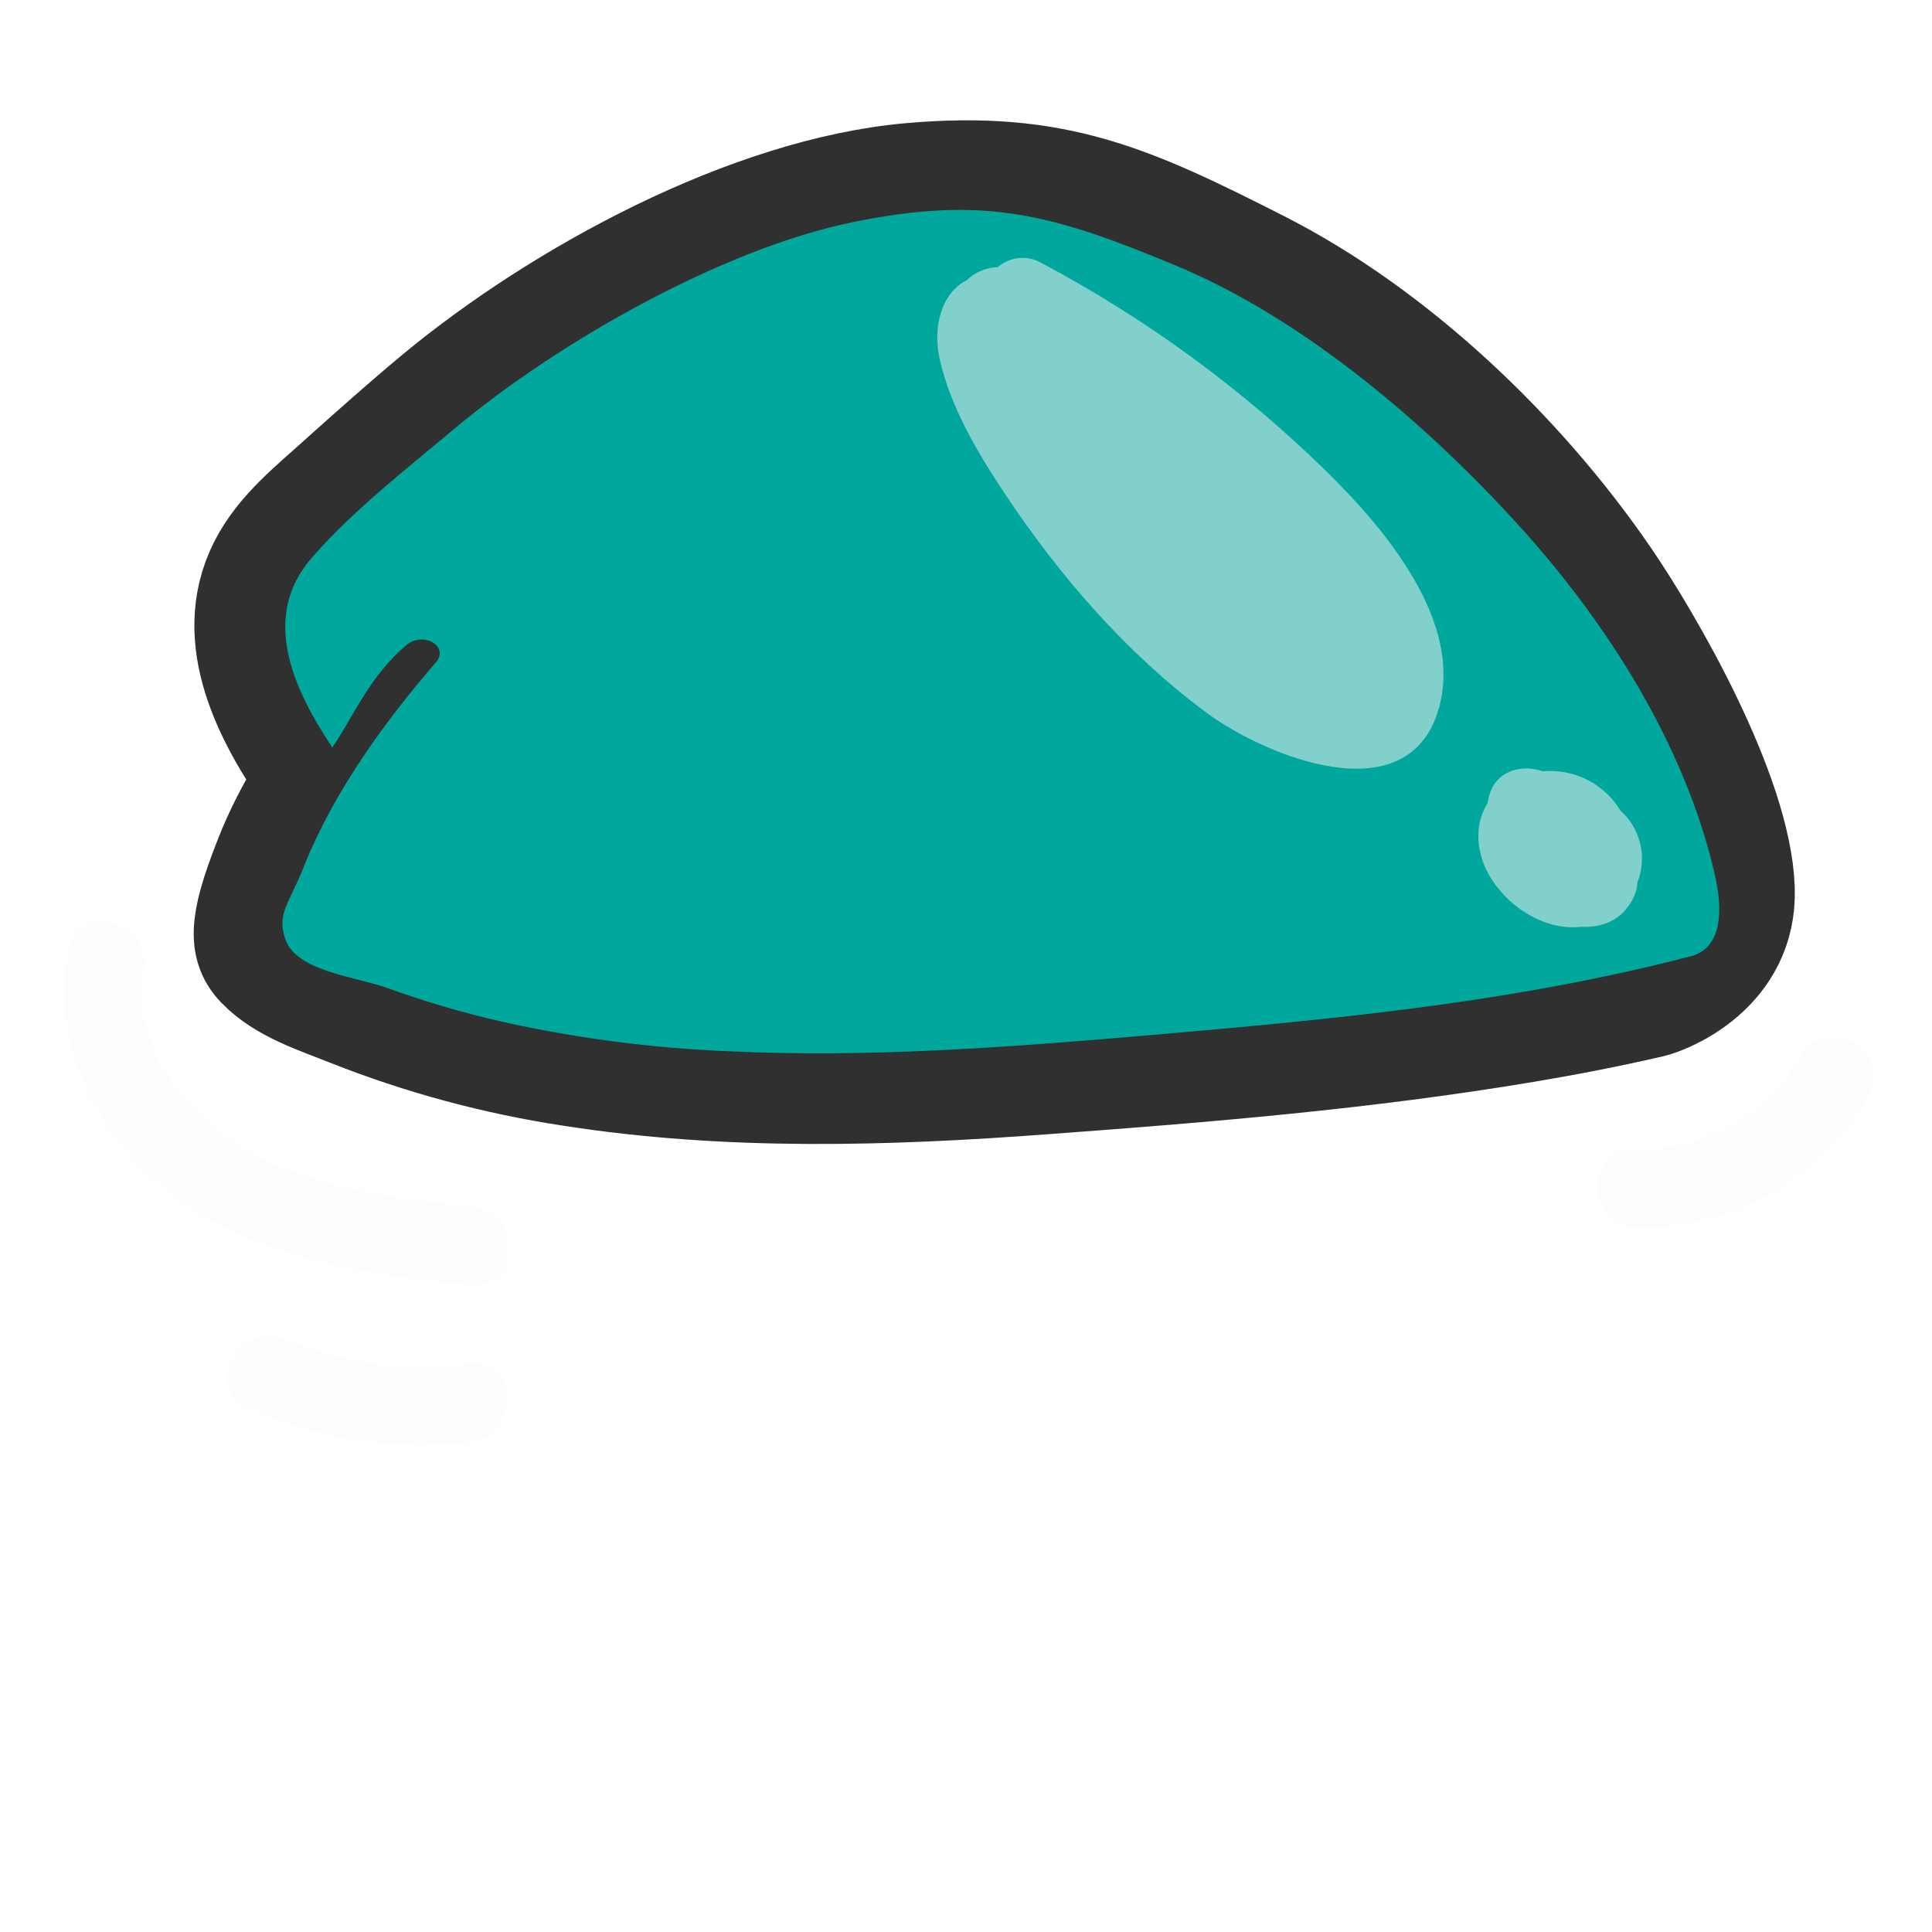
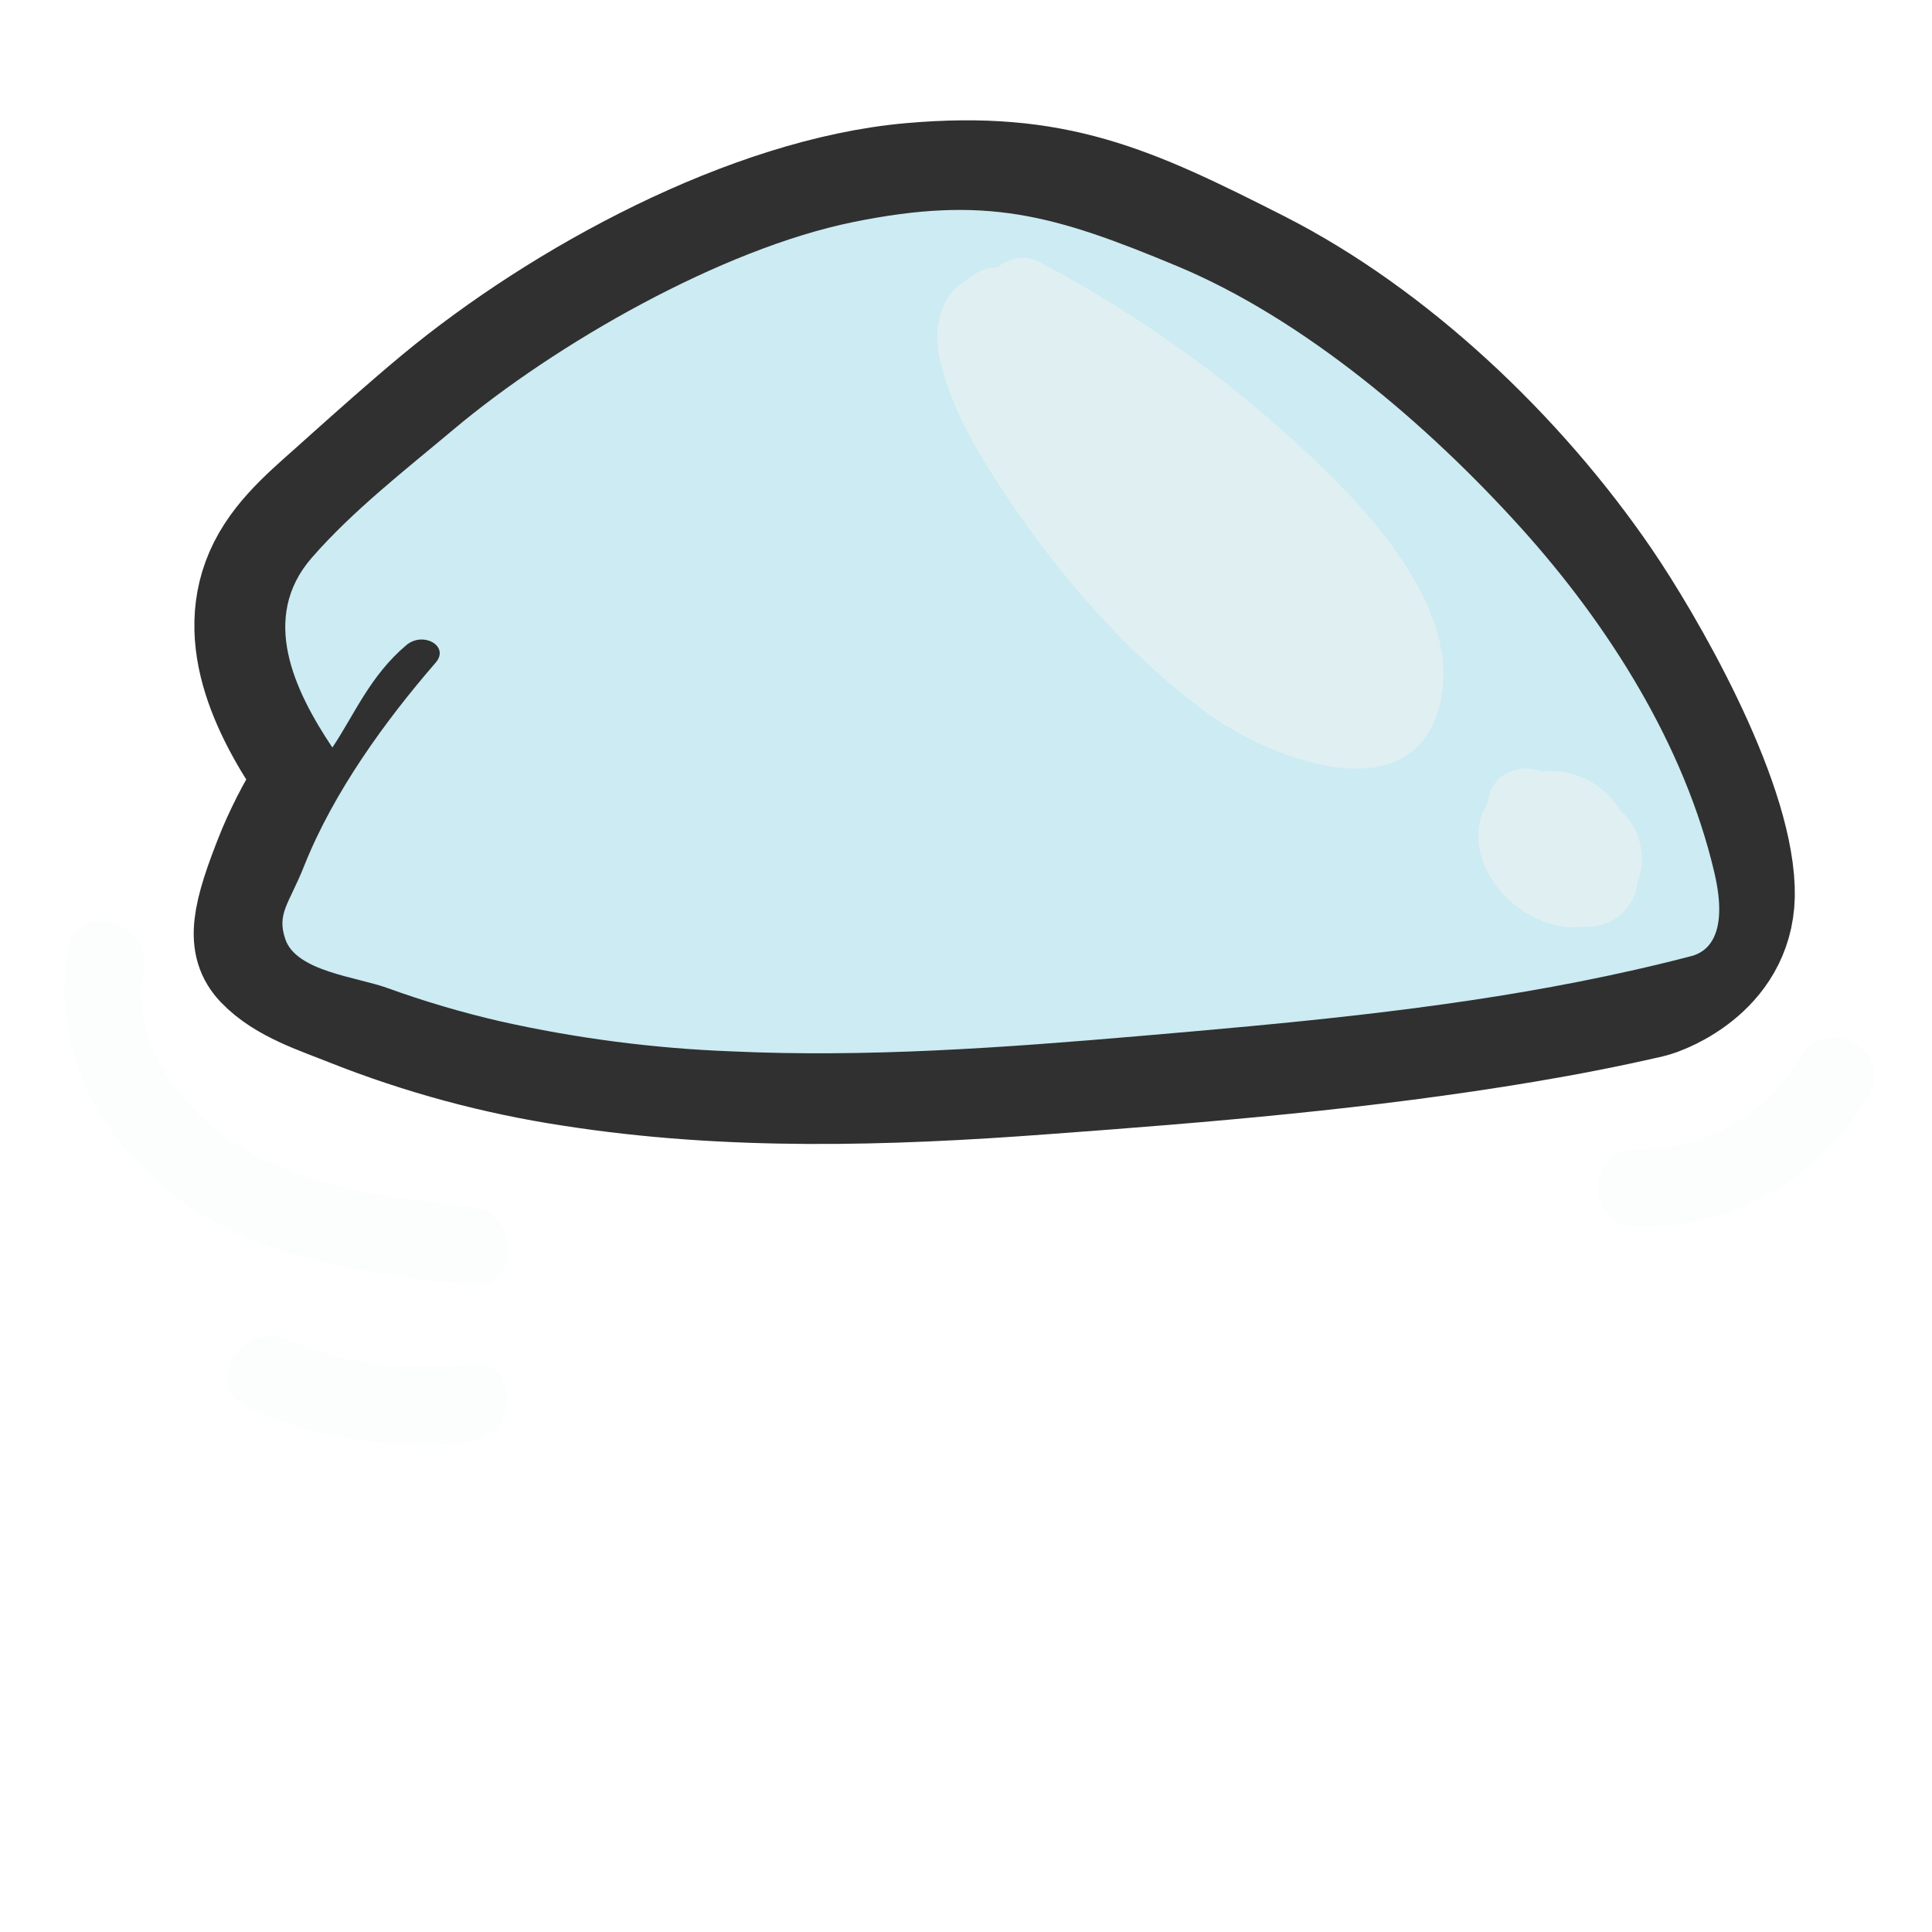
<svg xmlns="http://www.w3.org/2000/svg" width="293.73" height="293.73" viewBox="0 0 293.73 293.73">
  <path d="M244.06,88.2C230.93,69,211.7,50.76,191.37,40.44,171.8,30.5,160.42,25.25,138.44,27.2,114,29.36,85.29,45,66.62,60.46,61.73,64.53,57,68.75,52.25,73c-4.38,4-9.4,7.84-12.13,13.27-5.48,10.92,1,22.85,7.18,31.77a2.88,2.88,0,0,0,.21.25,68.75,68.75,0,0,0-5.9,11c-4.24,10.44-4.68,14.27-1.89,17.2,3.45,3.62,9.06,5.35,13.54,7.15A153.84,153.84,0,0,0,87,162.75c23.72,3.7,47.81,3,71.66,1.21,24.44-1.79,49-3.82,73.18-7.88,6.39-1.07,12.76-2.31,19.08-3.77,2.2-.51,13.9-5,13.44-17.21C263.86,120.69,250.49,97.61,244.06,88.2Z" fill="#303030" stroke="#303030" stroke-miterlimit="10" stroke-width="17.01" />
-   <path d="M257.17,145.35c-5.65,1.48-11.35,2.76-17.07,3.89-22.05,4.35-44.47,6.35-66.82,8.27-20.65,1.77-41.41,3.29-62.14,2.33a194.31,194.31,0,0,1-35.06-4.56,149,149,0,0,1-17.22-5.08c-4.63-1.68-13.81-2.5-15.48-7.41-1.33-3.92.53-5.29,2.85-11.11,4.49-11.3,12.38-22.13,20-30.93,2.19-2.51-1.89-4.82-4.45-2.67-5.54,4.68-7.89,10.56-11.25,15.57C44.76,105,39.45,93.93,47.39,84.81c6.27-7.2,14.27-13.39,21.54-19.5,15.58-13.09,40.73-27.46,60.79-31.55s30.4-1.16,49.2,6.68c19.32,8.05,38.18,24.13,52.39,39.89,13.26,14.71,24.82,33,29.34,52.37C262.9,142.33,259.45,144.76,257.17,145.35Z" fill="#00a79d" />
+   <path d="M257.17,145.35c-5.65,1.48-11.35,2.76-17.07,3.89-22.05,4.35-44.47,6.35-66.82,8.27-20.65,1.77-41.41,3.29-62.14,2.33a194.31,194.31,0,0,1-35.06-4.56,149,149,0,0,1-17.22-5.08c-4.63-1.68-13.81-2.5-15.48-7.41-1.33-3.92.53-5.29,2.85-11.11,4.49-11.3,12.38-22.13,20-30.93,2.19-2.51-1.89-4.82-4.45-2.67-5.54,4.68-7.89,10.56-11.25,15.57C44.76,105,39.45,93.93,47.39,84.81c6.27-7.2,14.27-13.39,21.54-19.5,15.58-13.09,40.73-27.46,60.79-31.55s30.4-1.16,49.2,6.68c19.32,8.05,38.18,24.13,52.39,39.89,13.26,14.71,24.82,33,29.34,52.37C262.9,142.33,259.45,144.76,257.17,145.35Z" fill="#ccebf3" />
  <path d="M201.84,71.84A188.09,188.09,0,0,0,158.37,40a5.71,5.71,0,0,0-6.67.62,7,7,0,0,0-4.74,2c-3.82,1.9-5.2,7.1-4.09,12,1.67,7.36,5.77,14.22,9.9,20.44,8.28,12.48,18.51,24.28,30.58,33.24,8.81,6.55,30.62,15.66,35.35-.42C222.63,94.56,210.47,80.35,201.84,71.84Z" fill="#f1f2f2" opacity="0.54" />
  <path d="M246.77,123.62c-.12-.12-.26-.23-.39-.35a12.43,12.43,0,0,0-9.54-6,12.3,12.3,0,0,0-2.28,0c-3.3-1.15-7.18-.07-8.17,3.78q-.14.54-.24,1.08c-2.24,3.56-1.61,8.11.66,11.6,3,4.63,8.48,7.78,13.57,7.17,3.15.17,6.15-.94,7.83-4.17a6.43,6.43,0,0,0,.75-2.62A9.8,9.8,0,0,0,246.77,123.62Z" fill="#f1f2f2" opacity="0.54" />
  <path d="M71.63,183.42c-12.09-1.19-24.81-2.79-35.37-9.27-8.84-5.42-16.35-15.86-14.42-26.66,1.34-7.49-10.14-10.71-11.48-3.17C7.72,159.12,14.82,173,26.57,181.89c12.88,9.72,29.46,11.9,45.06,13.44C79.25,196.08,79.2,184.17,71.63,183.42Z" fill="#fafdfd" opacity="0.68" />
  <path d="M273.8,160.55a28.1,28.1,0,0,1-25.06,14.15c-7.66-.12-7.67,11.78,0,11.91a40.13,40.13,0,0,0,35.34-20.05C287.92,159.92,277.64,153.91,273.8,160.55Z" fill="#fafdfd" opacity="0.68" />
  <path d="M71.44,207.34a52.91,52.91,0,0,1-27.84-3.67c-7-3-13,7.23-6,10.28a64.25,64.25,0,0,0,33.85,5.3C78.95,218.32,79,206.41,71.44,207.34Z" fill="#fafdfd" opacity="0.68" />
</svg>
